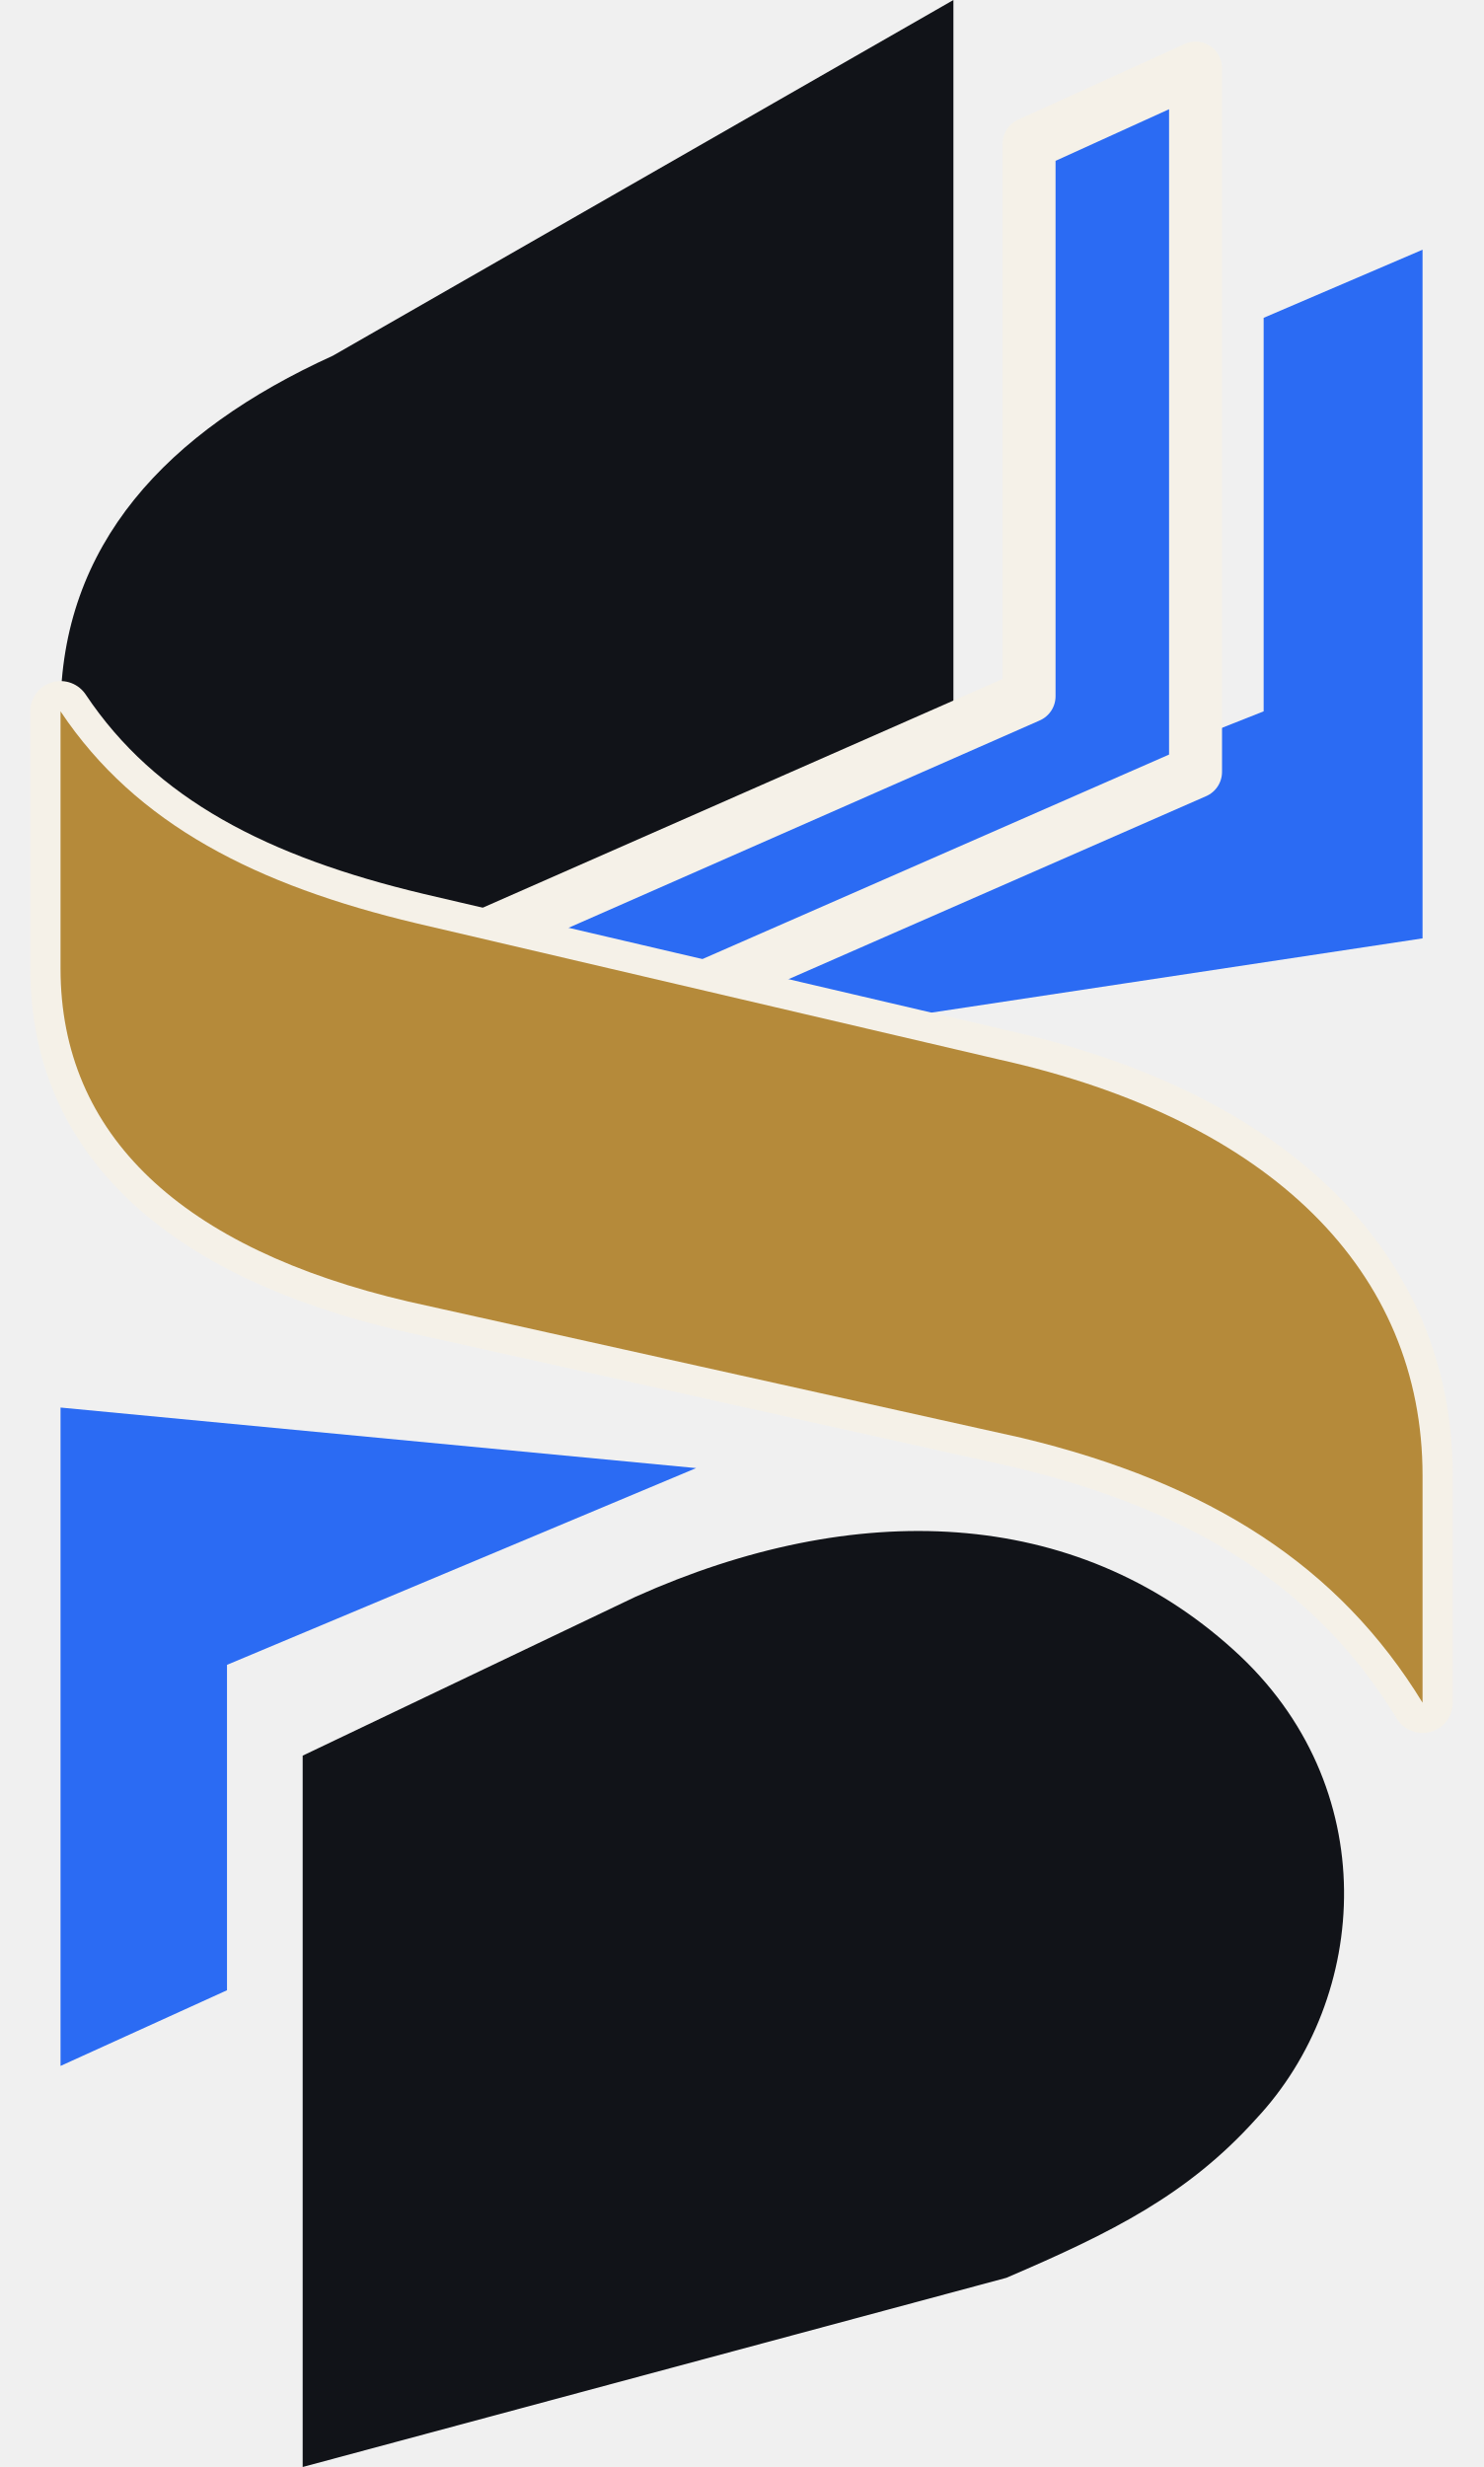
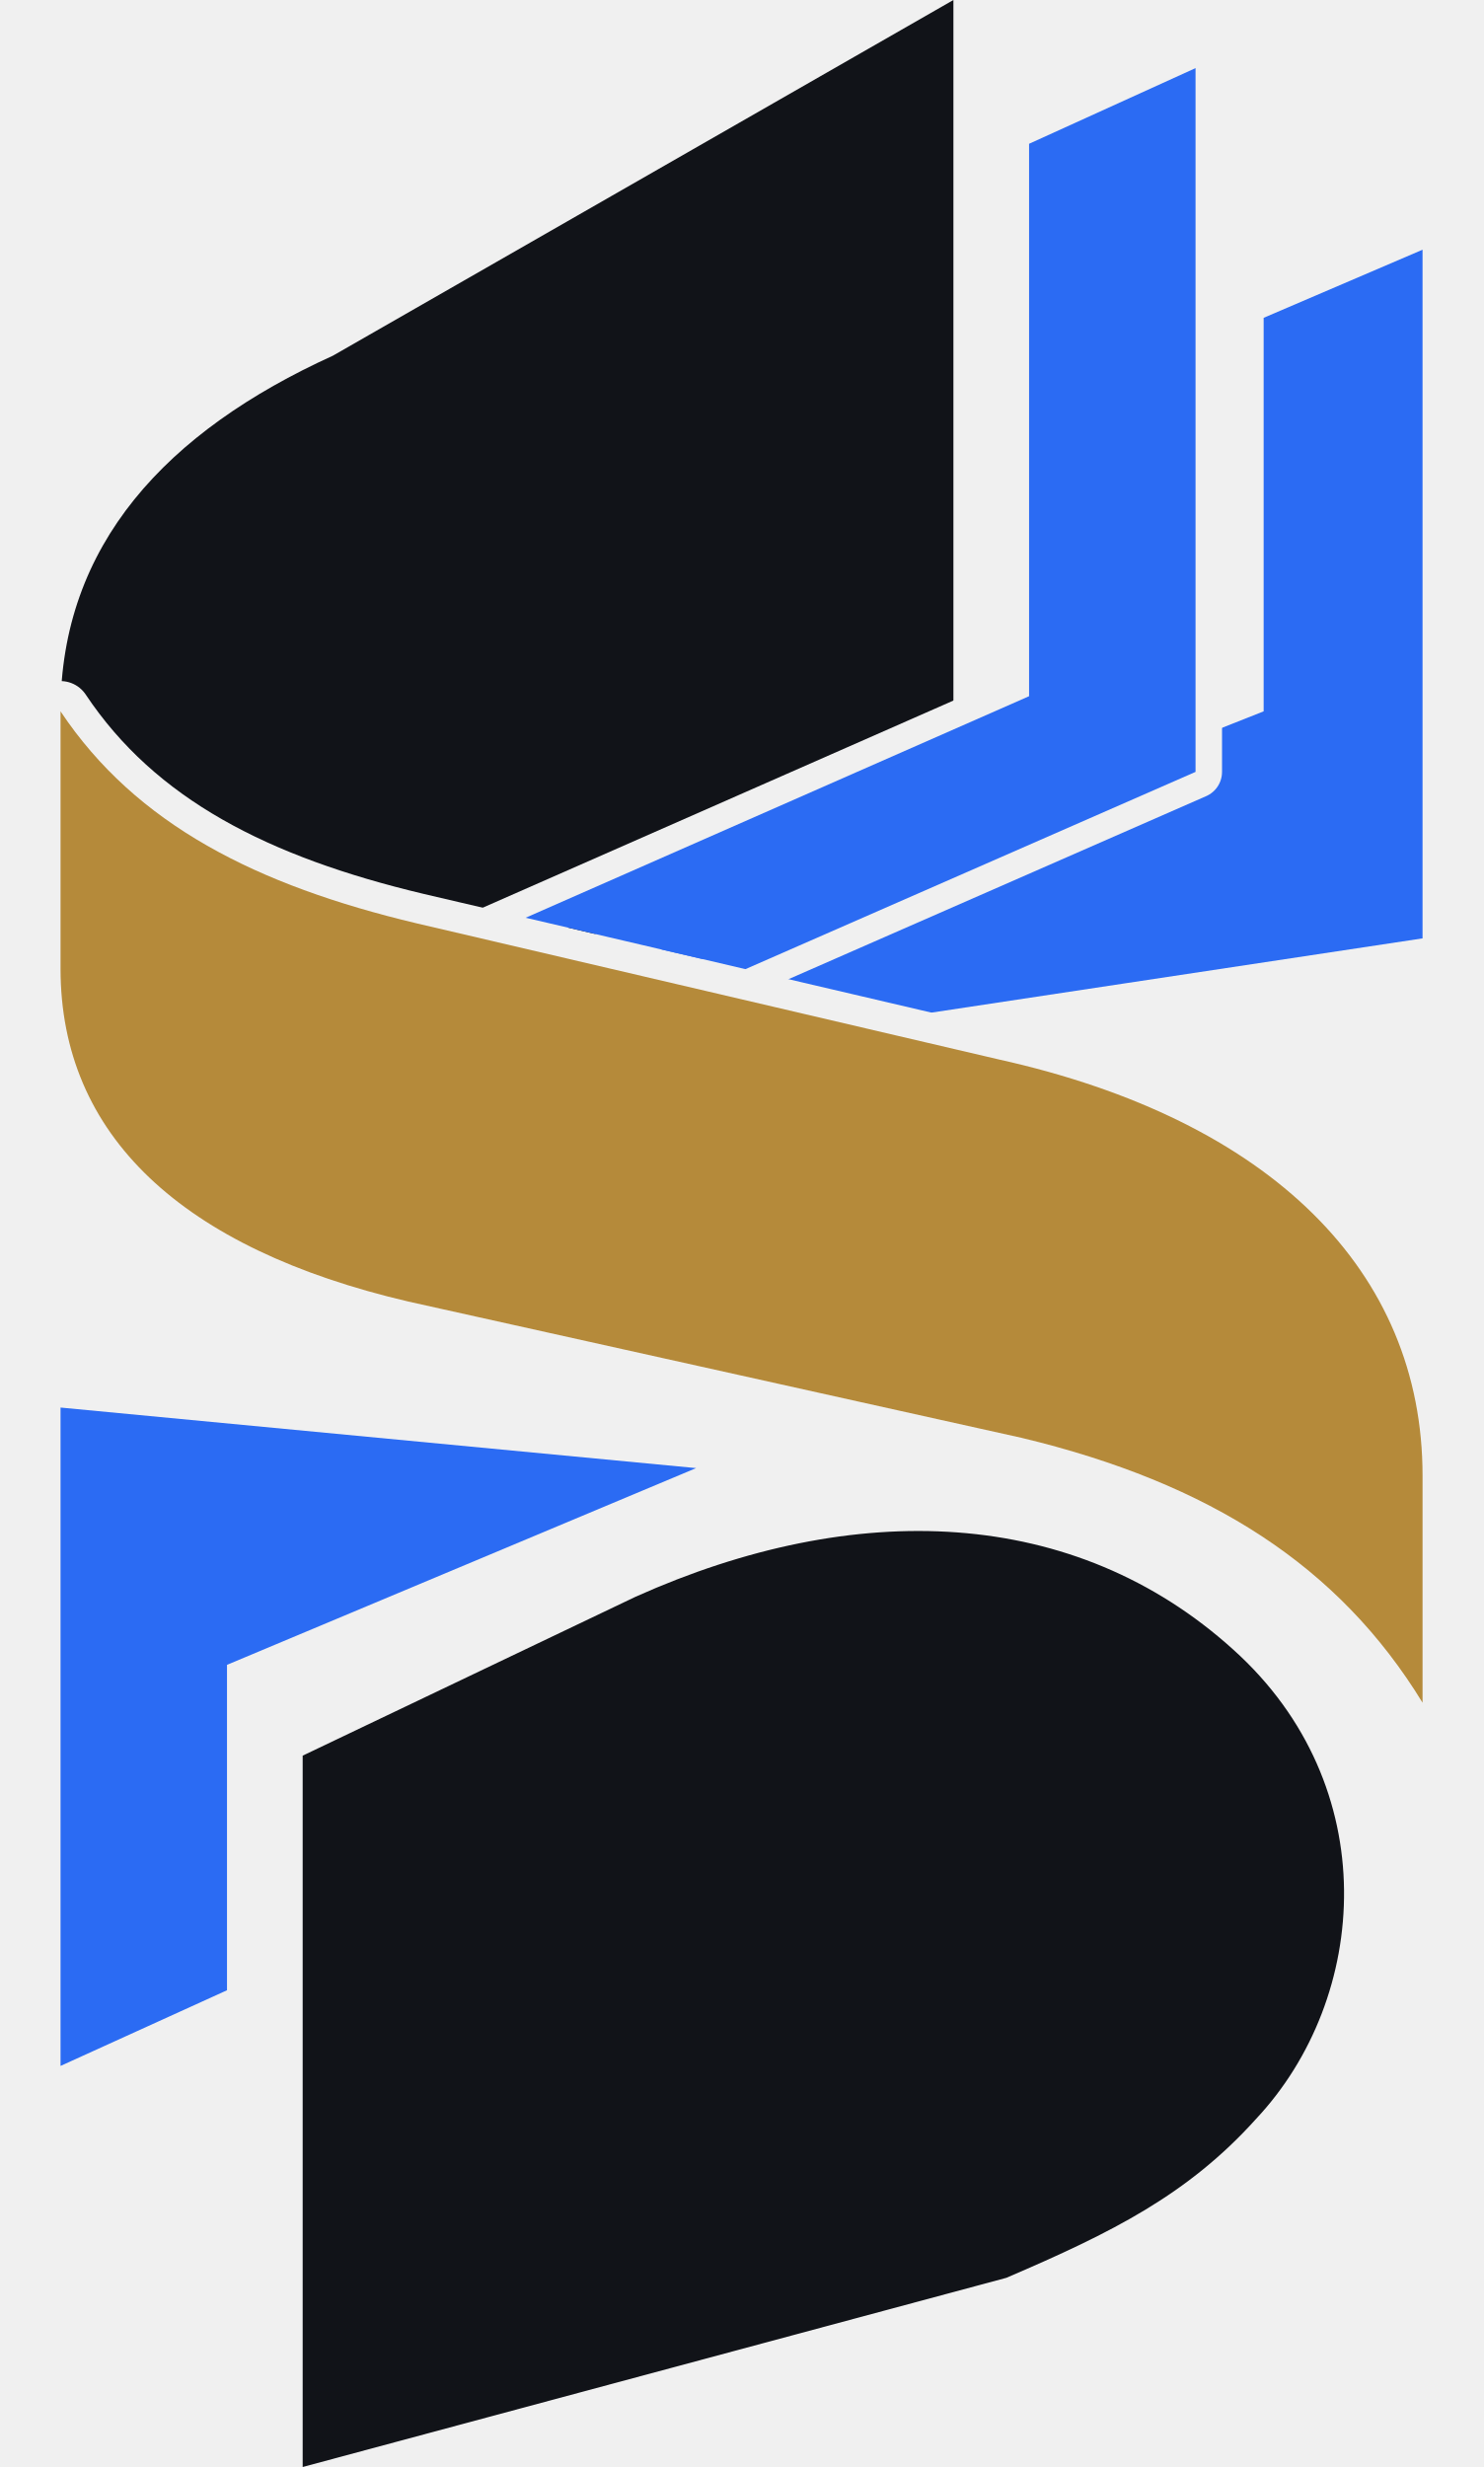
<svg xmlns="http://www.w3.org/2000/svg" viewBox="0 0 196 326" role="img" aria-labelledby="title">
-   <path fill="#111318" d="M126 0v102l-53 24C42 140 8 124 8 94 8 72 22 57 44 47L126 0Z" />
-   <path fill="#2B6BF3" d="M167 42l21-9v91l-86 13-26-7 91-36V42Z" />
-   <path fill="#2B6BF3" stroke="#F5F1E8" stroke-width="7" stroke-linejoin="round" d="M136 19l22-10v93l-89 39-8-16 75-33V19Z" />
-   <path fill="#2B6BF3" d="M8 186l84 8-62 26v43L8 273v-87Z" />
-   <path fill="#111318" d="M40 232l44-21c29-13 58-12 79 7 20 18 18 46 3 62-9 10-19 15-33 21l-93 25v-94Z" />
-   <path fill="#F5F1E8" stroke="#F5F1E8" stroke-width="8" stroke-linejoin="round" d="M8 94c10 15 26 23 47 28l77 18c36 8 56 28 56 55v30c-11-18-28-29-53-35l-81-18C24 165 8 150 8 128V94Z" />
+   <defs>
+     <mask id="underlay" maskUnits="userSpaceOnUse" x="0" y="0" width="196" height="326">
+       <rect width="196" height="326" fill="#fff" />
+       <path fill="none" stroke="#000" stroke-width="7" stroke-linejoin="round" d="M136 19l22-10v93l-89 39-8-16 75-33V19Z" />
+       <path fill="none" stroke="#000" stroke-width="8" stroke-linejoin="round" d="M8 94c10 15 26 23 47 28l77 18c36 8 56 28 56 55v30c-11-18-28-29-53-35l-81-18C24 165 8 150 8 128V94Z" />
+     </mask>
+     <mask id="ribbon-gap" maskUnits="userSpaceOnUse" x="0" y="0" width="196" height="326">
+       <rect width="196" height="326" fill="#fff" />
+       <path fill="none" stroke="#000" stroke-width="8" stroke-linejoin="round" d="M8 94c10 15 26 23 47 28l77 18c36 8 56 28 56 55v30c-11-18-28-29-53-35l-81-18C24 165 8 150 8 128V94Z" />
+     </mask>
+   </defs>
+   <g mask="url(#underlay)">
+     <path fill="#111318" d="M126 0v102l-53 24C42 140 8 124 8 94 8 72 22 57 44 47L126 0Z" />
+     <path fill="#2B6BF3" d="M167 42l21-9v91l-86 13-26-7 91-36V42Z" />
+     <path fill="#2B6BF3" d="M8 186l84 8-62 26v43L8 273v-87Z" />
+     <path fill="#111318" d="M40 232l44-21c29-13 58-12 79 7 20 18 18 46 3 62-9 10-19 15-33 21l-93 25v-94Z" />
+   </g>
+   <path mask="url(#ribbon-gap)" fill="#2B6BF3" d="M136 19l22-10v93l-89 39-8-16 75-33V19Z" />
  <path fill="#B58A3A" d="M8 94c10 15 26 23 47 28l77 18c36 8 56 28 56 55v30c-11-18-28-29-53-35l-81-18C24 165 8 150 8 128V94Z" />
</svg>
